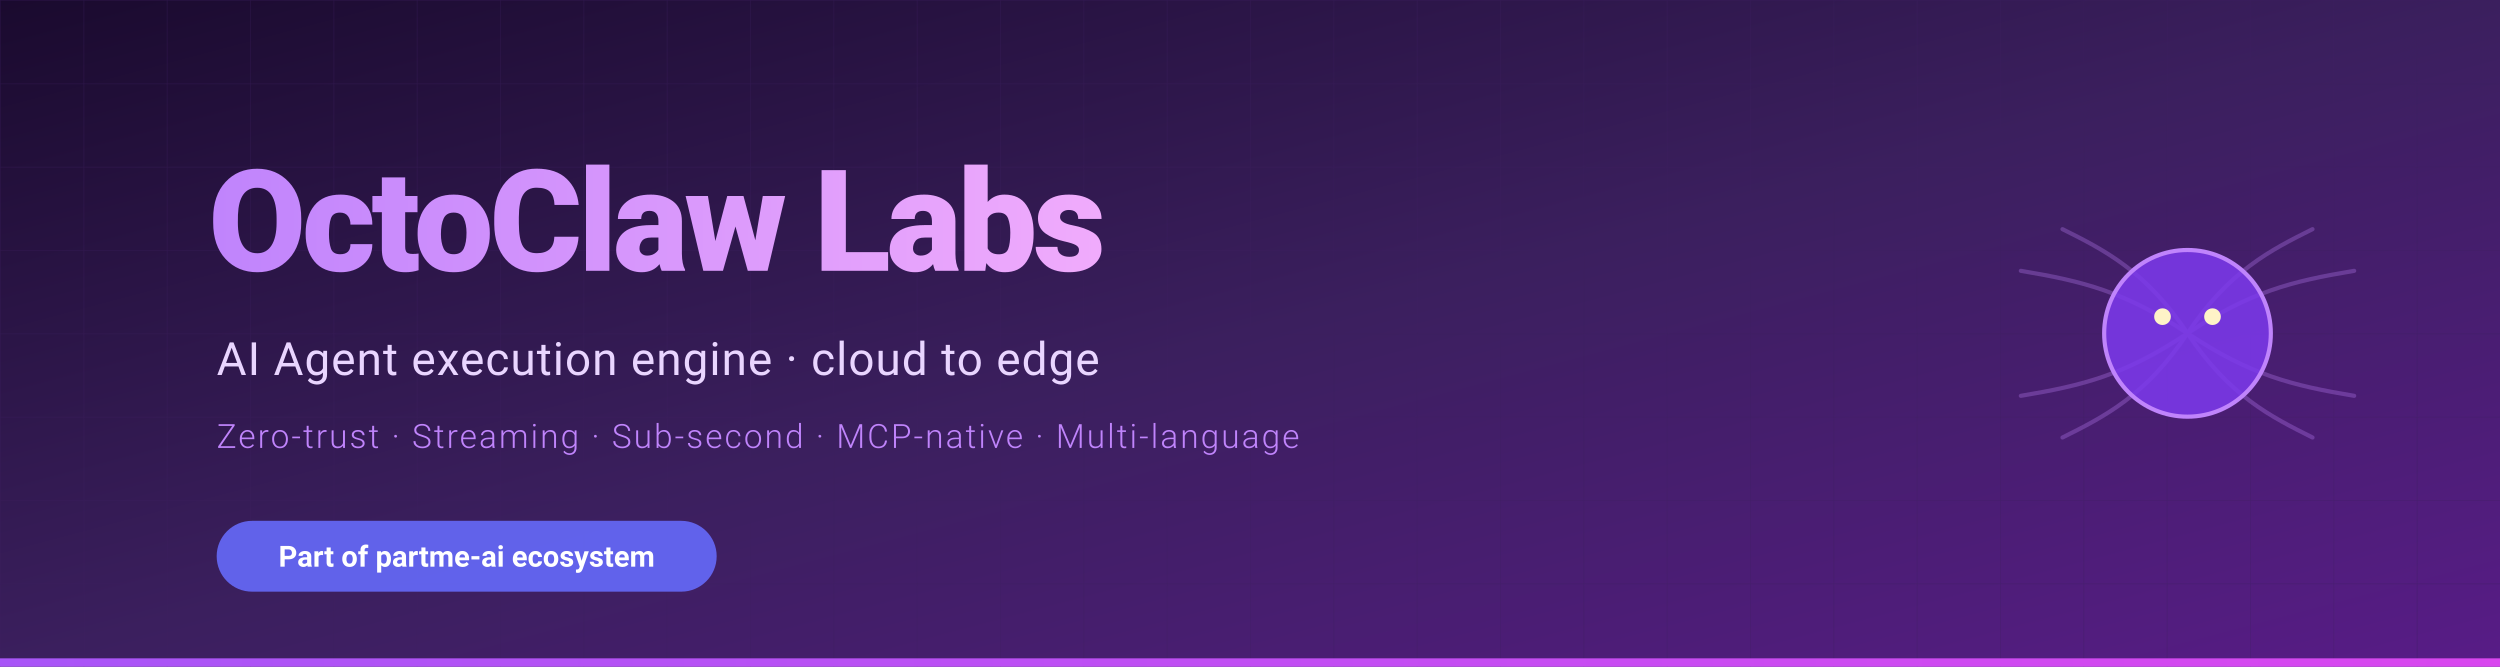
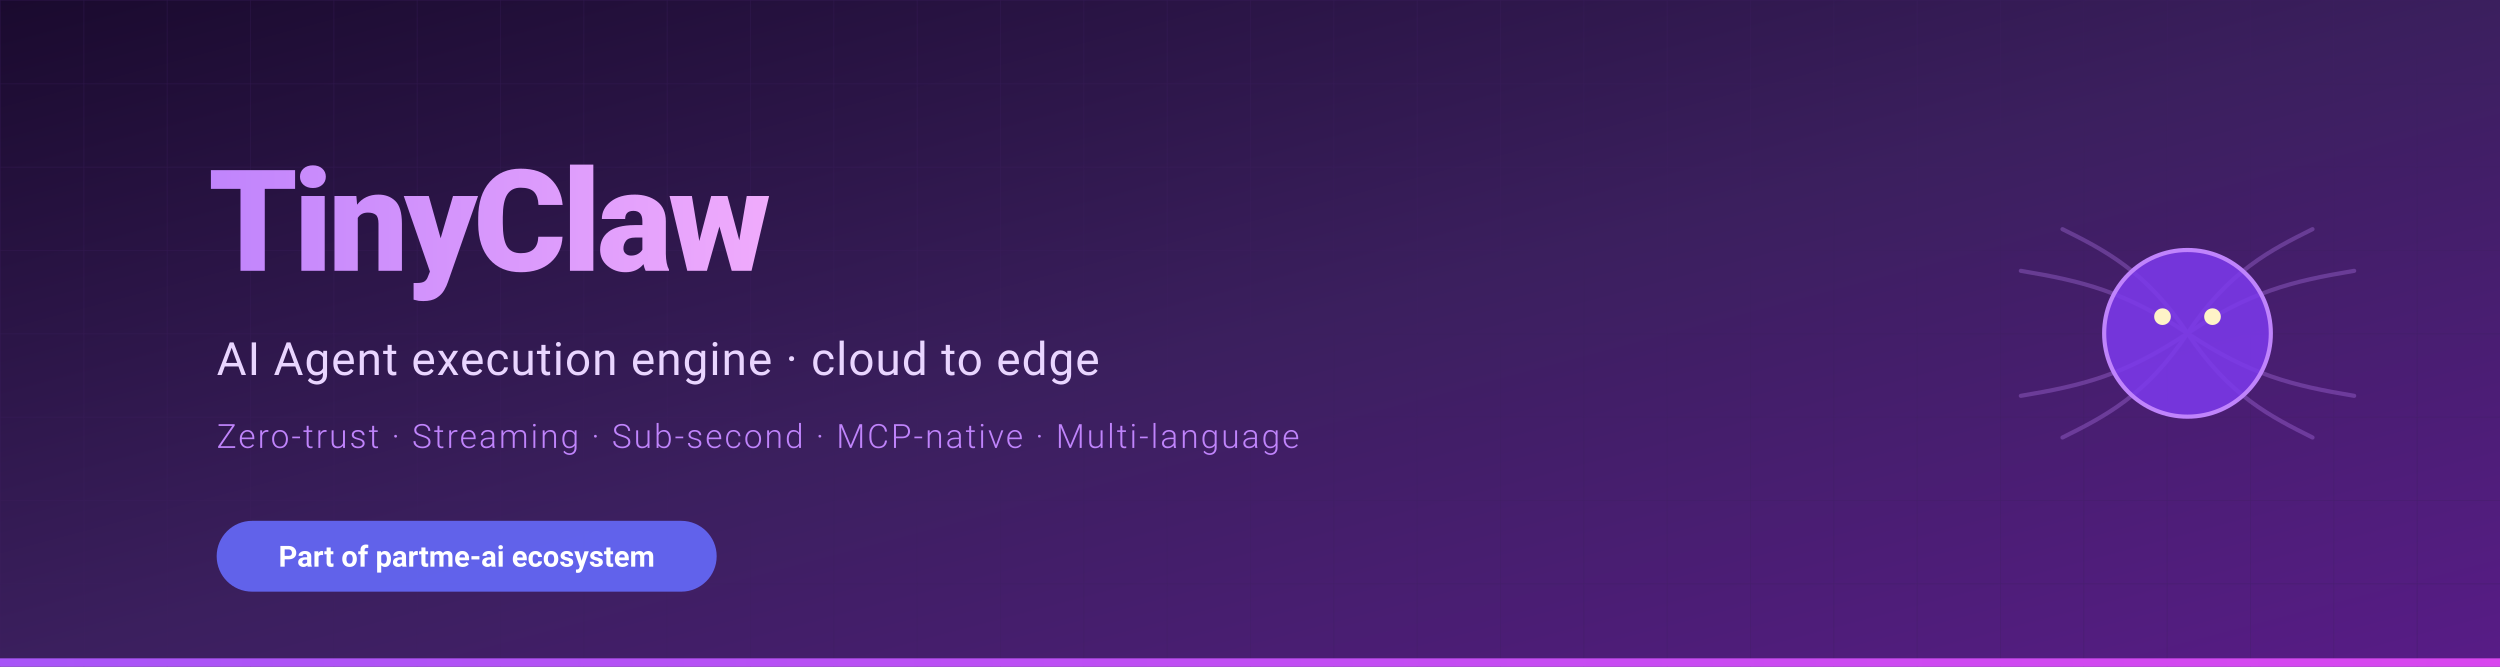
- <svg xmlns="http://www.w3.org/2000/svg" viewBox="0 0 1200 320" width="1200" height="320" role="img" aria-label="OctoClaw Labs banner">
+ <svg xmlns="http://www.w3.org/2000/svg" viewBox="0 0 1200 320" width="1200" height="320" role="img" aria-label="TinyClaw banner">
  <defs>
    <linearGradient id="bg" x1="0%" y1="0%" x2="100%" y2="100%">
      <stop offset="0%" stop-color="#1a0a2e" />
      <stop offset="50%" stop-color="#3b1f5e" />
      <stop offset="100%" stop-color="#581c87" />
    </linearGradient>
    <linearGradient id="title" x1="0%" y1="0%" x2="100%" y2="0%">
      <stop offset="0%" stop-color="#c084fc" />
      <stop offset="100%" stop-color="#f0abfc" />
    </linearGradient>
    <linearGradient id="accent" x1="0%" y1="0%" x2="100%" y2="0%">
      <stop offset="0%" stop-color="#a855f7" />
      <stop offset="100%" stop-color="#d946ef" />
    </linearGradient>
    <pattern id="grid" width="40" height="40" patternUnits="userSpaceOnUse">
      <path d="M 40 0 L 0 0 0 40" fill="none" stroke="#3b1f5e" stroke-width="0.5" opacity="0.5" />
    </pattern>
  </defs>
  <rect width="1200" height="320" fill="url(#bg)" />
  <rect width="1200" height="320" fill="url(#grid)" />
  <g transform="translate(1050, 160)" opacity="0.30" stroke="#c084fc" stroke-width="2" fill="none" stroke-linecap="round">
    <path d="M 0,0 C 20,-30 40,-40 60,-50" />
    <path d="M 0,0 C 30,-20 50,-25 80,-30" />
    <path d="M 0,0 C 30,20 50,25 80,30" />
    <path d="M 0,0 C 20,30 40,40 60,50" />
    <path d="M 0,0 C -20,-30 -40,-40 -60,-50" />
    <path d="M 0,0 C -30,-20 -50,-25 -80,-30" />
    <path d="M 0,0 C -30,20 -50,25 -80,30" />
    <path d="M 0,0 C -20,30 -40,40 -60,50" />
  </g>
  <g transform="translate(1050, 160)">
    <circle r="40" fill="#7c3aed" opacity="0.85" />
    <circle r="40" fill="none" stroke="#c084fc" stroke-width="2" />
    <circle cx="-12" cy="-8" r="4" fill="#fef3c7" />
    <circle cx="12" cy="-8" r="4" fill="#fef3c7" />
  </g>
-   <text x="100" y="130" font-family="-apple-system, BlinkMacSystemFont, 'Segoe UI', Roboto, sans-serif" font-size="68" font-weight="800" fill="url(#title)" letter-spacing="-2">OctoClaw Labs</text>
+   <text x="100" y="130" font-family="-apple-system, BlinkMacSystemFont, 'Segoe UI', Roboto, sans-serif" font-size="68" font-weight="800" fill="url(#title)" letter-spacing="-2">TinyClaw</text>
  <text x="104" y="180" font-family="-apple-system, BlinkMacSystemFont, 'Segoe UI', Roboto, sans-serif" font-size="22" font-weight="400" fill="#e9d5ff" letter-spacing="0.5">
    AI Agent execution engine · cloud to edge
  </text>
  <text x="104" y="215" font-family="-apple-system, BlinkMacSystemFont, 'Segoe UI', Roboto, sans-serif" font-size="16" font-weight="300" fill="#c084fc" letter-spacing="1">
    Zero-trust · Streaming · Sub-second · MCP-native · Multi-language
  </text>
  <g transform="translate(104, 250)">
    <rect x="0" y="0" width="240" height="34" rx="17" fill="#6366f1" opacity="0.95" />
    <text x="120" y="22" font-family="-apple-system, BlinkMacSystemFont, 'Segoe UI', Roboto, sans-serif" font-size="14" font-weight="600" fill="#ffffff" text-anchor="middle">
      Part of partme-ai ecosystem
    </text>
  </g>
  <rect x="0" y="316" width="1200" height="4" fill="url(#accent)" />
</svg>
